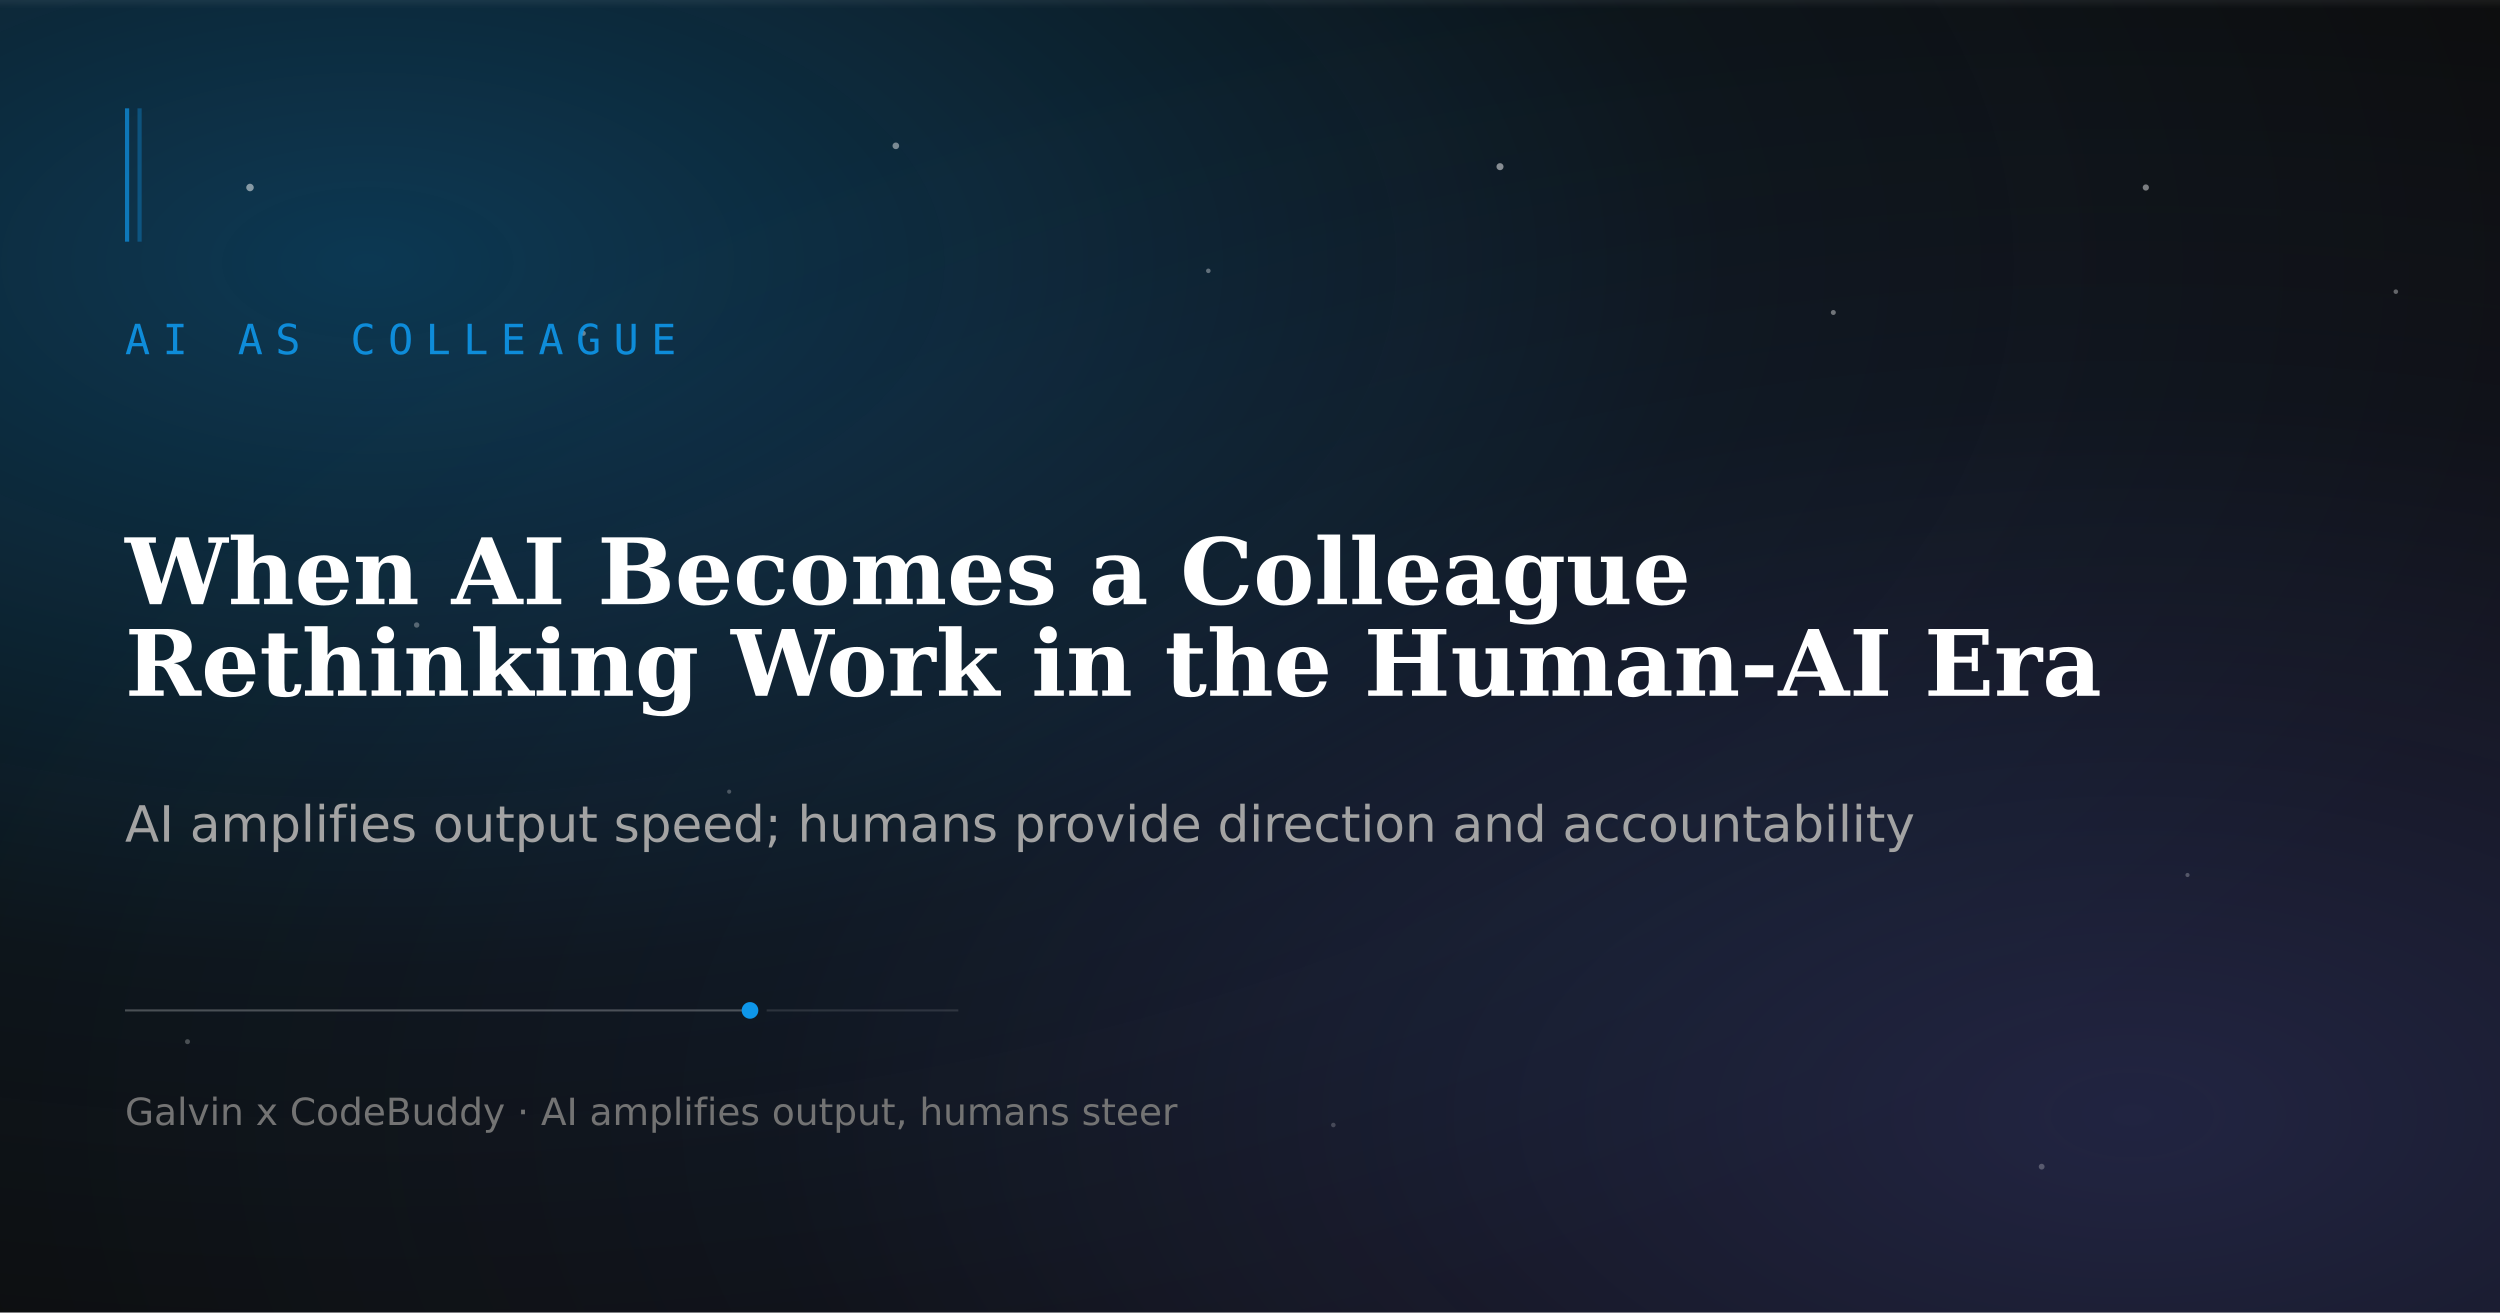
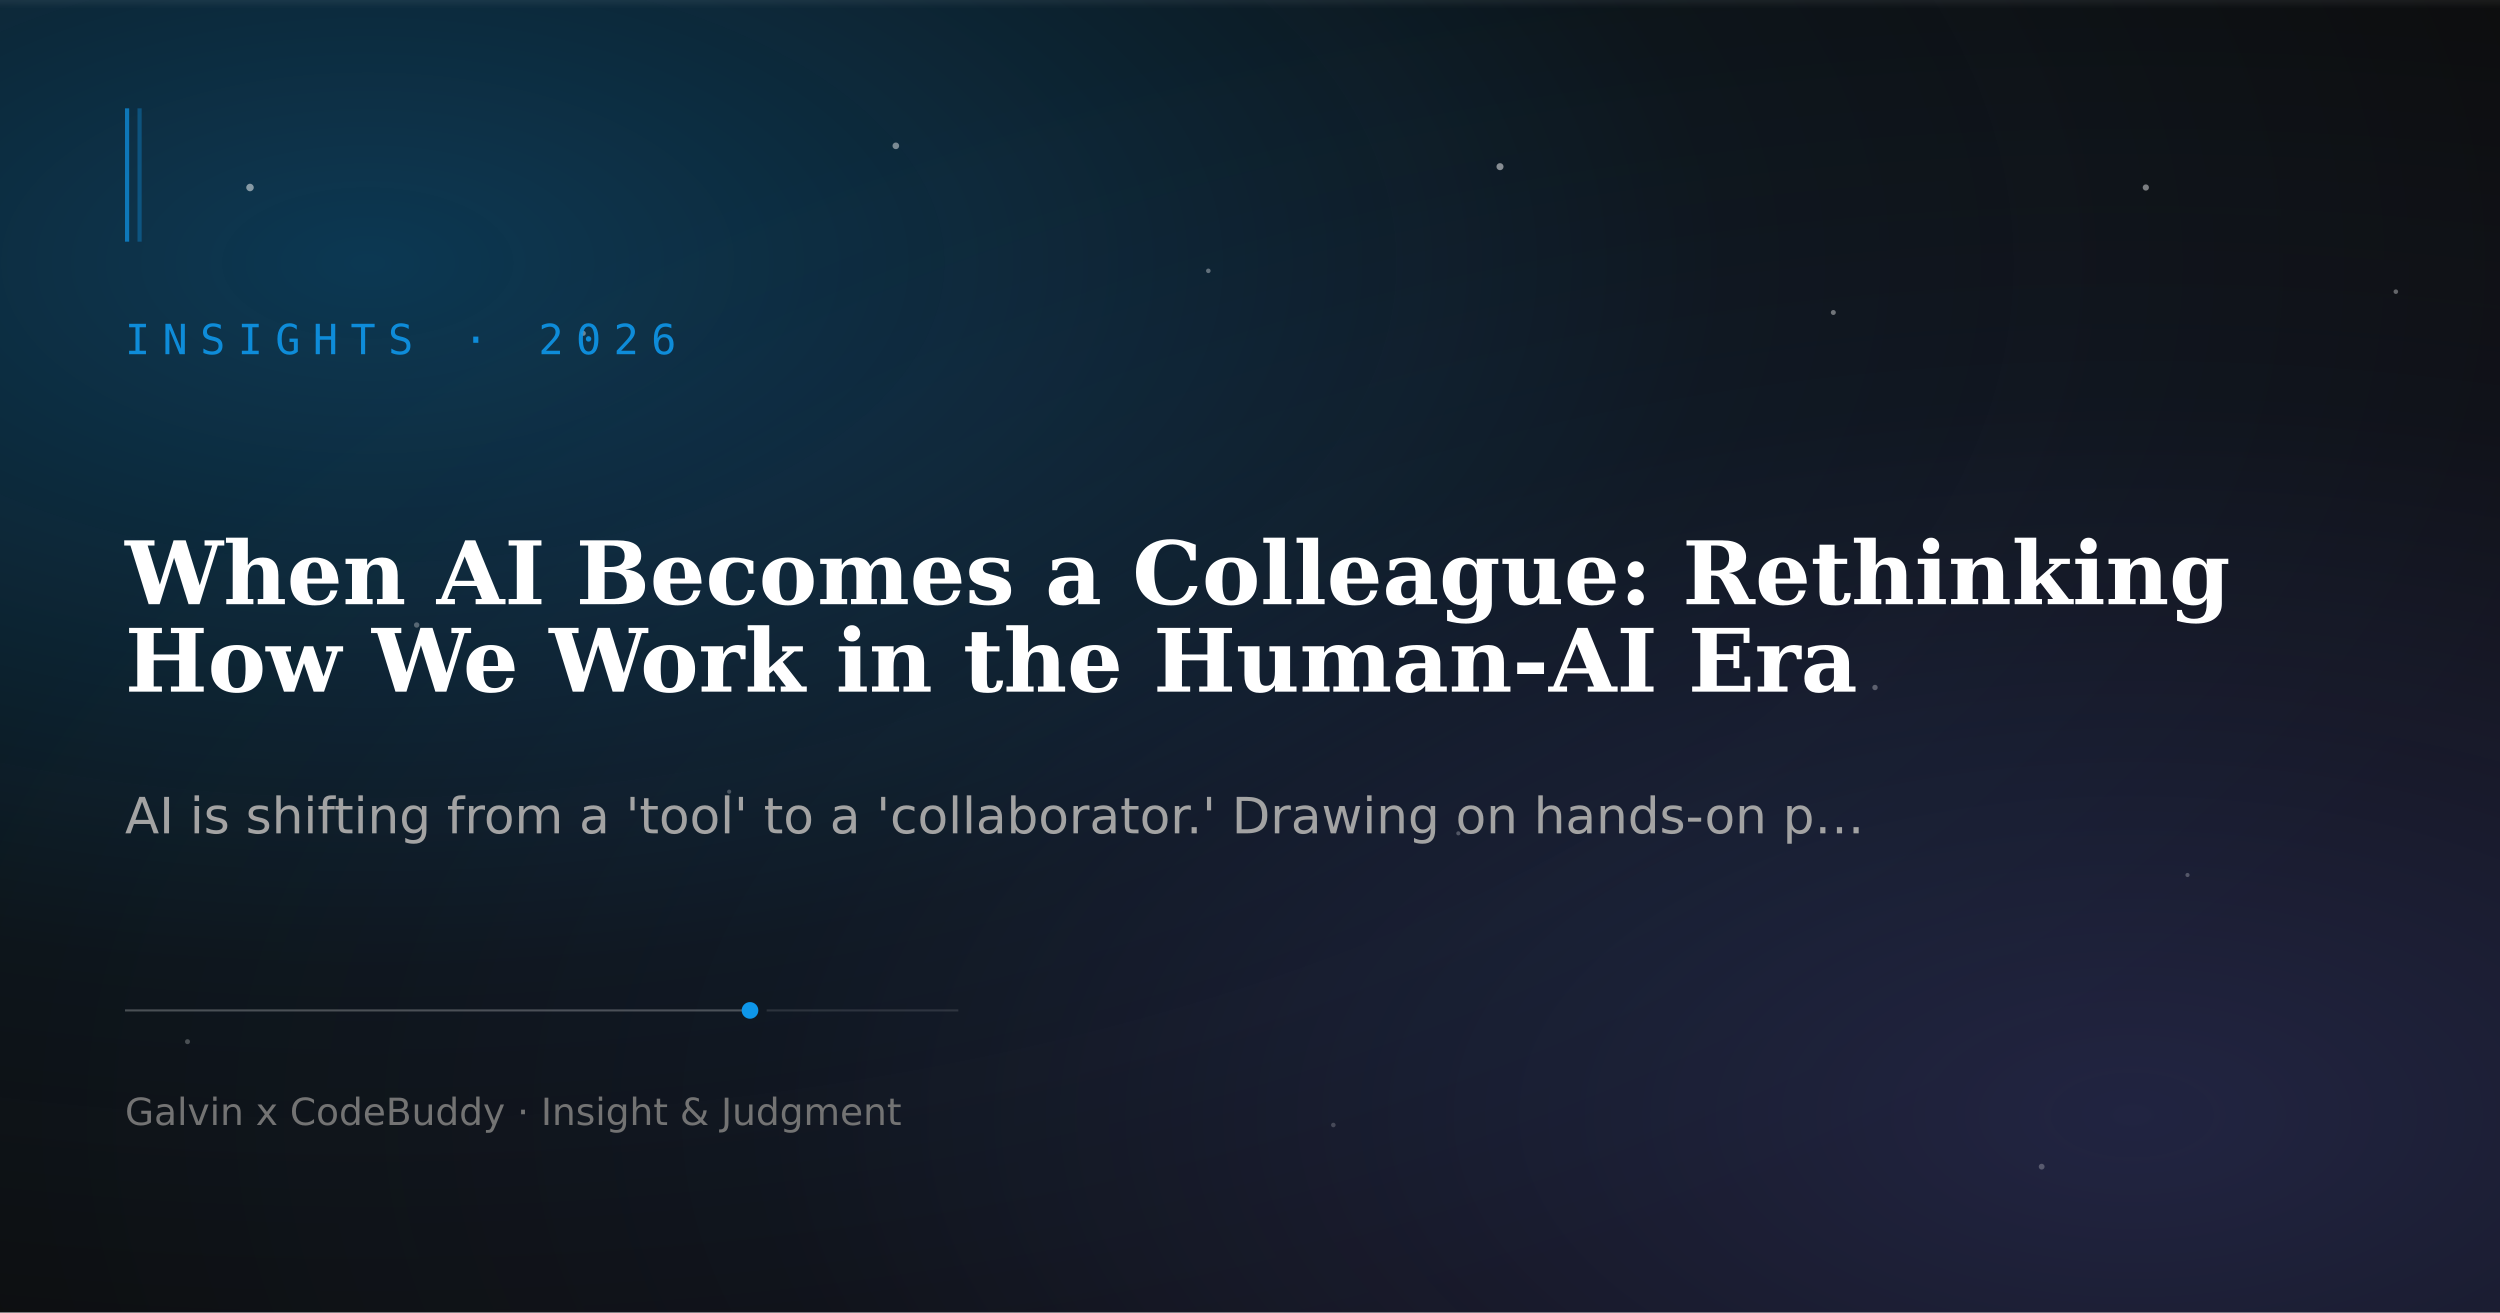
<svg xmlns="http://www.w3.org/2000/svg" width="1200" height="630" viewBox="0 0 1200 630">
  <defs>
    <radialGradient id="glow1" cx="0.15" cy="0.2" r="0.9">
      <stop offset="0%" stop-color="#0E96E9" stop-opacity="0.32" />
      <stop offset="60%" stop-color="#0E96E9" stop-opacity="0.06" />
      <stop offset="100%" stop-color="#0E96E9" stop-opacity="0" />
    </radialGradient>
    <radialGradient id="glow2" cx="0.85" cy="0.85" r="0.9">
      <stop offset="0%" stop-color="#6C7AFF" stop-opacity="0.22" />
      <stop offset="60%" stop-color="#6C7AFF" stop-opacity="0.05" />
      <stop offset="100%" stop-color="#6C7AFF" stop-opacity="0" />
    </radialGradient>
    <linearGradient id="fade" x1="0" y1="0" x2="0" y2="1">
      <stop offset="0%" stop-color="#ffffff" stop-opacity="0.06" />
      <stop offset="100%" stop-color="#ffffff" stop-opacity="0" />
    </linearGradient>
  </defs>
  <rect width="1200" height="630" fill="#0c0c0c" />
  <rect width="1200" height="630" fill="url(#glow1)" />
  <rect width="1200" height="630" fill="url(#glow2)" />
  <g fill="#ffffff">
    <circle cx="120" cy="90" r="1.8" opacity="0.5" />
    <circle cx="280" cy="160" r="1.2" opacity="0.4" />
    <circle cx="430" cy="70" r="1.6" opacity="0.45" />
    <circle cx="580" cy="130" r="1.1" opacity="0.35" />
    <circle cx="720" cy="80" r="1.7" opacity="0.5" />
    <circle cx="880" cy="150" r="1.2" opacity="0.4" />
    <circle cx="1030" cy="90" r="1.5" opacity="0.45" />
    <circle cx="1150" cy="140" r="1.1" opacity="0.35" />
    <circle cx="200" cy="300" r="1.3" opacity="0.3" />
-     <circle cx="350" cy="380" r="1.0" opacity="0.25" />
+     <circle cx="350" cy="380" r="1" opacity="0.25" />
    <circle cx="520" cy="320" r="1.4" opacity="0.3" />
-     <circle cx="700" cy="400" r="1.0" opacity="0.25" />
+     <circle cx="700" cy="400" r="1" opacity="0.25" />
    <circle cx="900" cy="330" r="1.3" opacity="0.3" />
-     <circle cx="1050" cy="420" r="1.0" opacity="0.25" />
+     <circle cx="1050" cy="420" r="1" opacity="0.25" />
    <circle cx="90" cy="500" r="1.2" opacity="0.25" />
    <circle cx="640" cy="540" r="1.1" opacity="0.2" />
    <circle cx="980" cy="560" r="1.4" opacity="0.25" />
  </g>
  <rect width="1200" height="4" fill="url(#fade)" />
  <rect x="60" y="52" width="2" height="64" fill="#0E96E9" opacity="0.7" />
  <rect x="66" y="52" width="2" height="64" fill="#0E96E9" opacity="0.35" />
-   <text x="60" y="170" font-family="'DejaVu Sans Mono', monospace" font-size="20" letter-spacing="6" fill="#0E96E9" opacity="0.9">AI AS COLLEAGUE</text>
-   <text x="60" y="290" font-family="Playfair Display, 'DejaVu Serif', Georgia, serif" font-size="44" font-weight="bold" fill="#ffffff">When AI Becomes a Colleague</text>
-   <text x="60" y="334" font-family="Playfair Display, 'DejaVu Serif', Georgia, serif" font-size="44" font-weight="bold" fill="#ffffff">Rethinking Work in the Human-AI Era</text>
-   <text x="60" y="404" font-family="'Source Sans 3', 'DejaVu Sans', Arial, sans-serif" font-size="24" fill="#a3a3a3">AI amplifies output speed; humans provide direction and accountability</text>
+   <text x="60" y="170" font-family="'DejaVu Sans Mono', monospace" font-size="20" letter-spacing="6" fill="#0E96E9" opacity="0.9">INSIGHTS · 2026</text>
+   <text x="60" y="290" font-family="Playfair Display, 'DejaVu Serif', Georgia, serif" font-size="42" font-weight="bold" fill="#ffffff">When AI Becomes a Colleague: Rethinking</text>
+   <text x="60" y="332" font-family="Playfair Display, 'DejaVu Serif', Georgia, serif" font-size="42" font-weight="bold" fill="#ffffff">How We Work in the Human-AI Era</text>
+   <text x="60" y="400" font-family="'Source Sans 3', 'DejaVu Sans', Arial, sans-serif" font-size="24" fill="#a3a3a3">AI is shifting from a 'tool' to a 'collaborator.' Drawing on hands-on p…</text>
  <line x1="60" y1="485" x2="360" y2="485" stroke="#ffffff" stroke-opacity="0.25" stroke-width="1" />
  <circle cx="360" cy="485" r="4" fill="#0E96E9" />
  <line x1="368" y1="485" x2="460" y2="485" stroke="#ffffff" stroke-opacity="0.12" stroke-width="1" />
-   <text x="60" y="540" font-family="'Source Sans 3', 'DejaVu Sans', Arial, sans-serif" font-size="18" fill="#737373">Galvin x CodeBuddy · AI amplifies output, humans steer</text>
+   <text x="60" y="540" font-family="'Source Sans 3', 'DejaVu Sans', Arial, sans-serif" font-size="18" fill="#737373">Galvin x CodeBuddy · Insight &amp; Judgment</text>
</svg>
